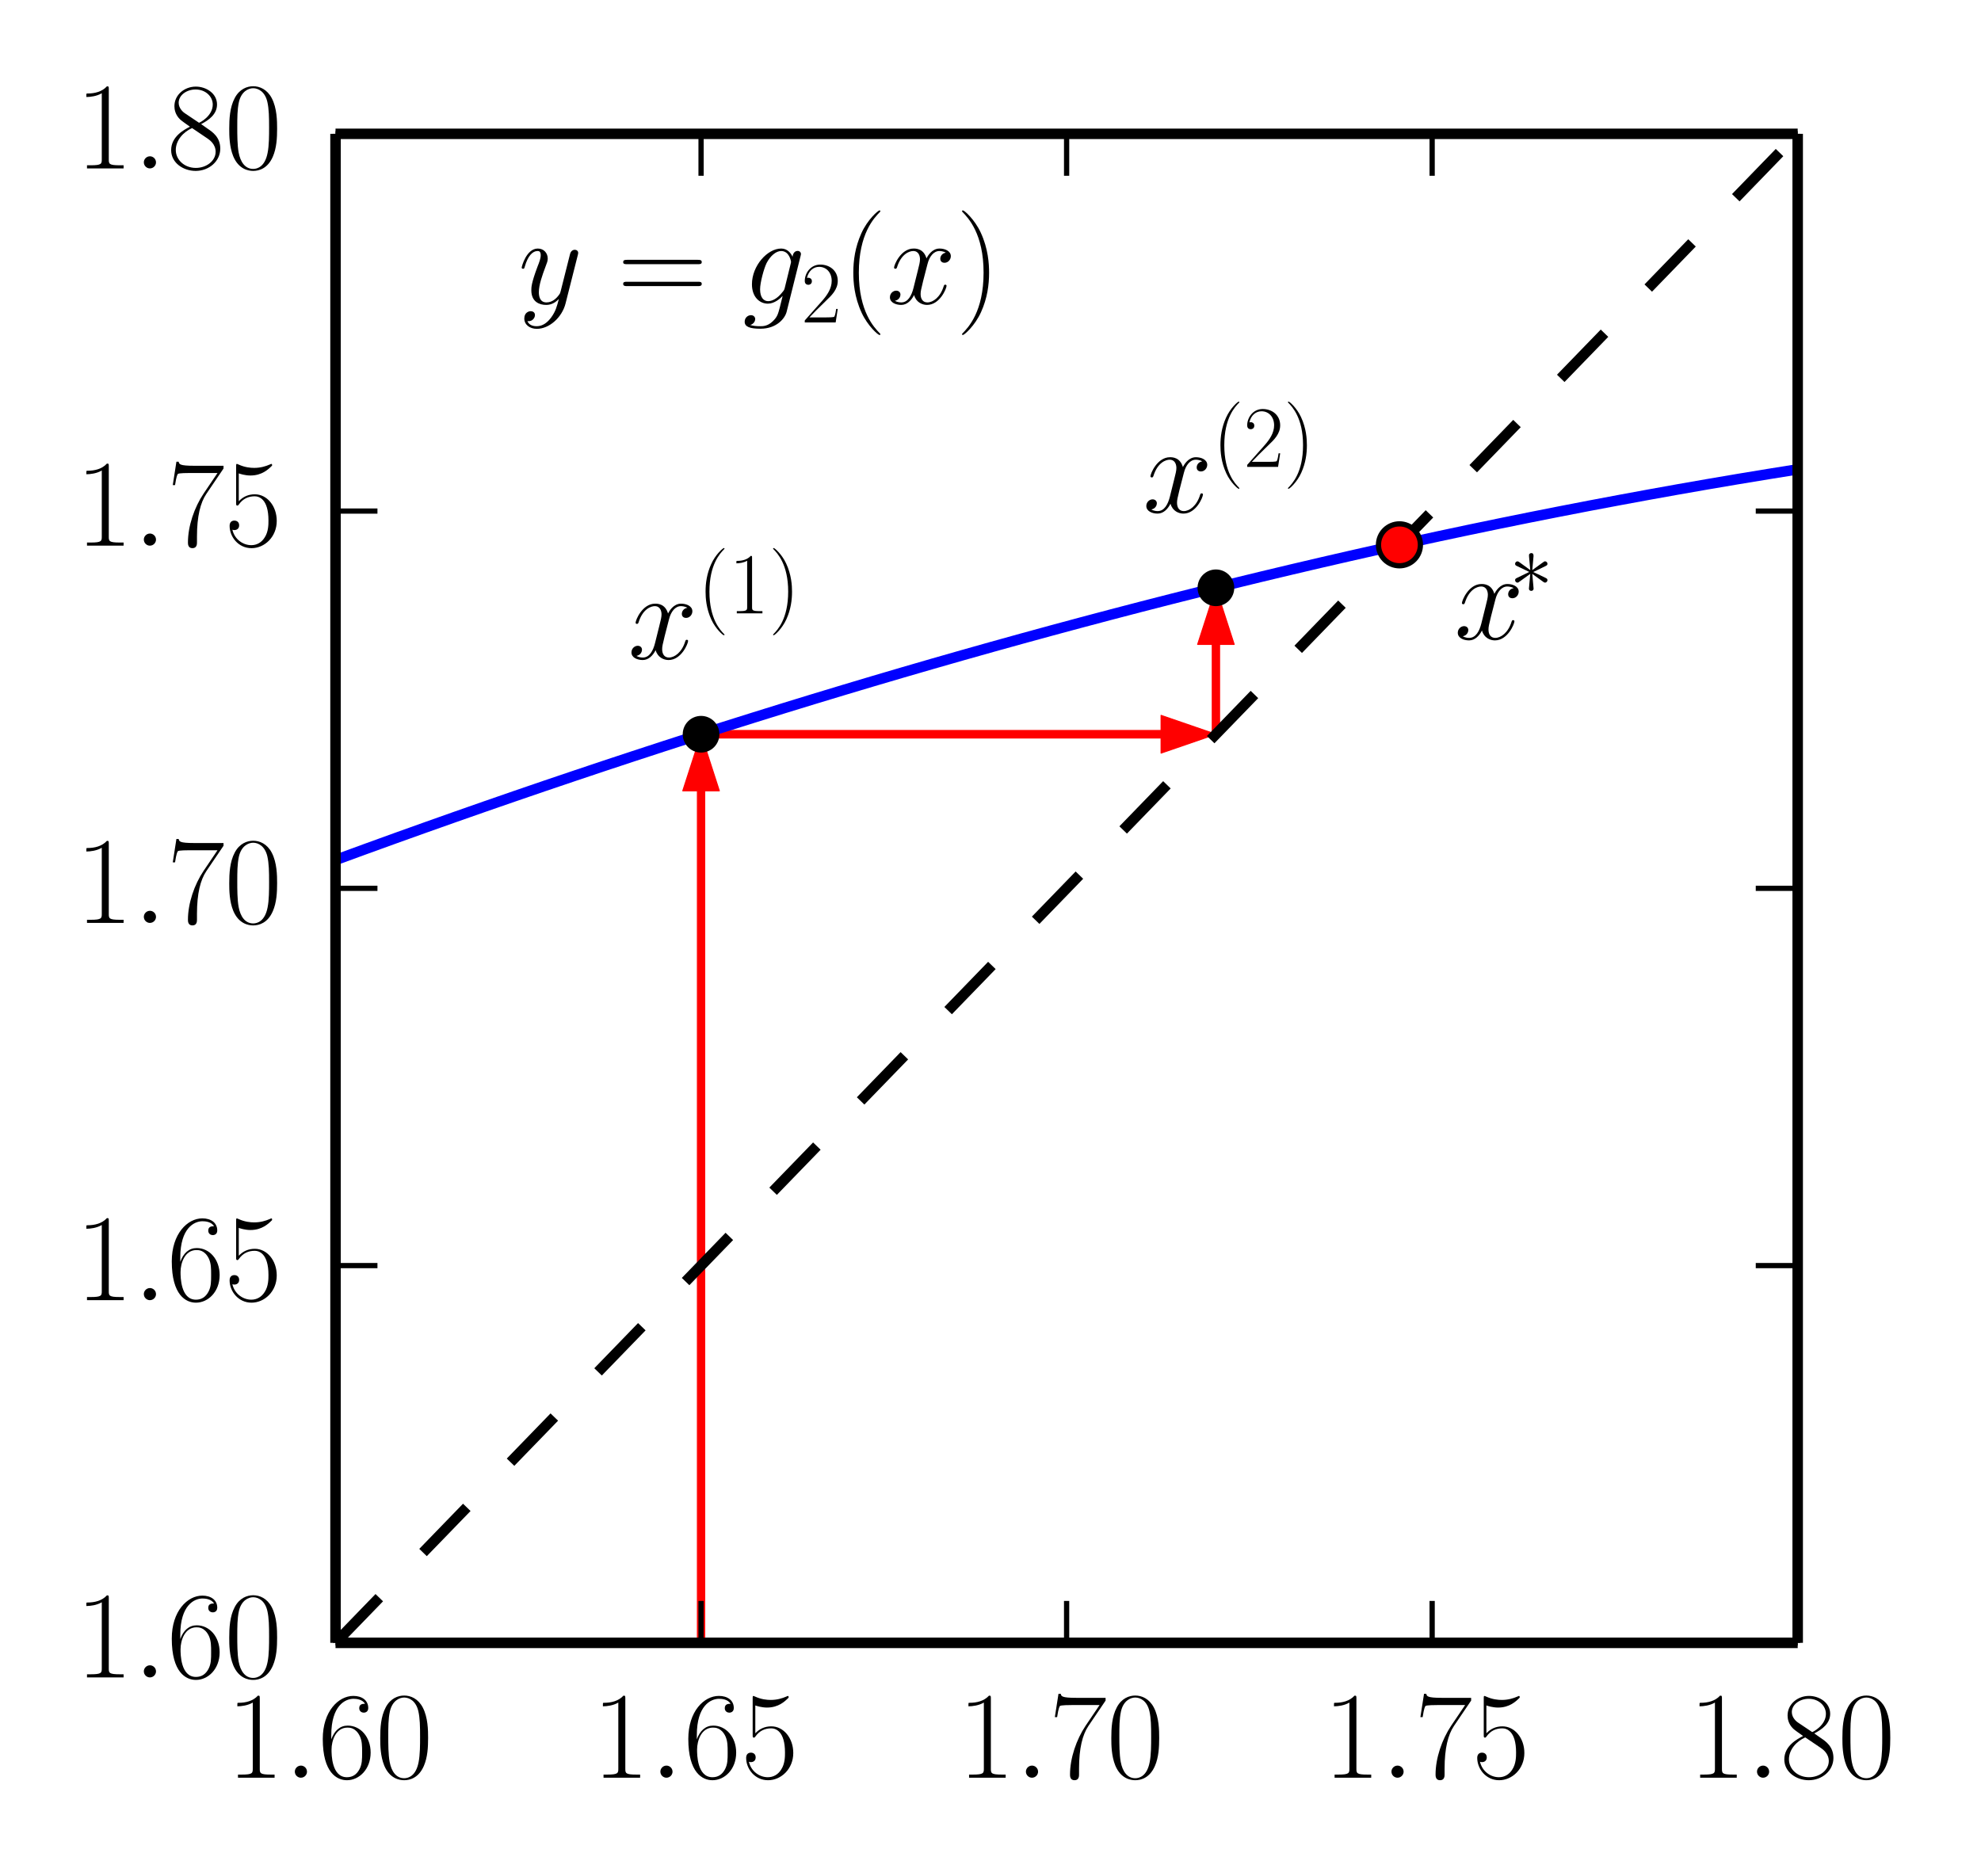
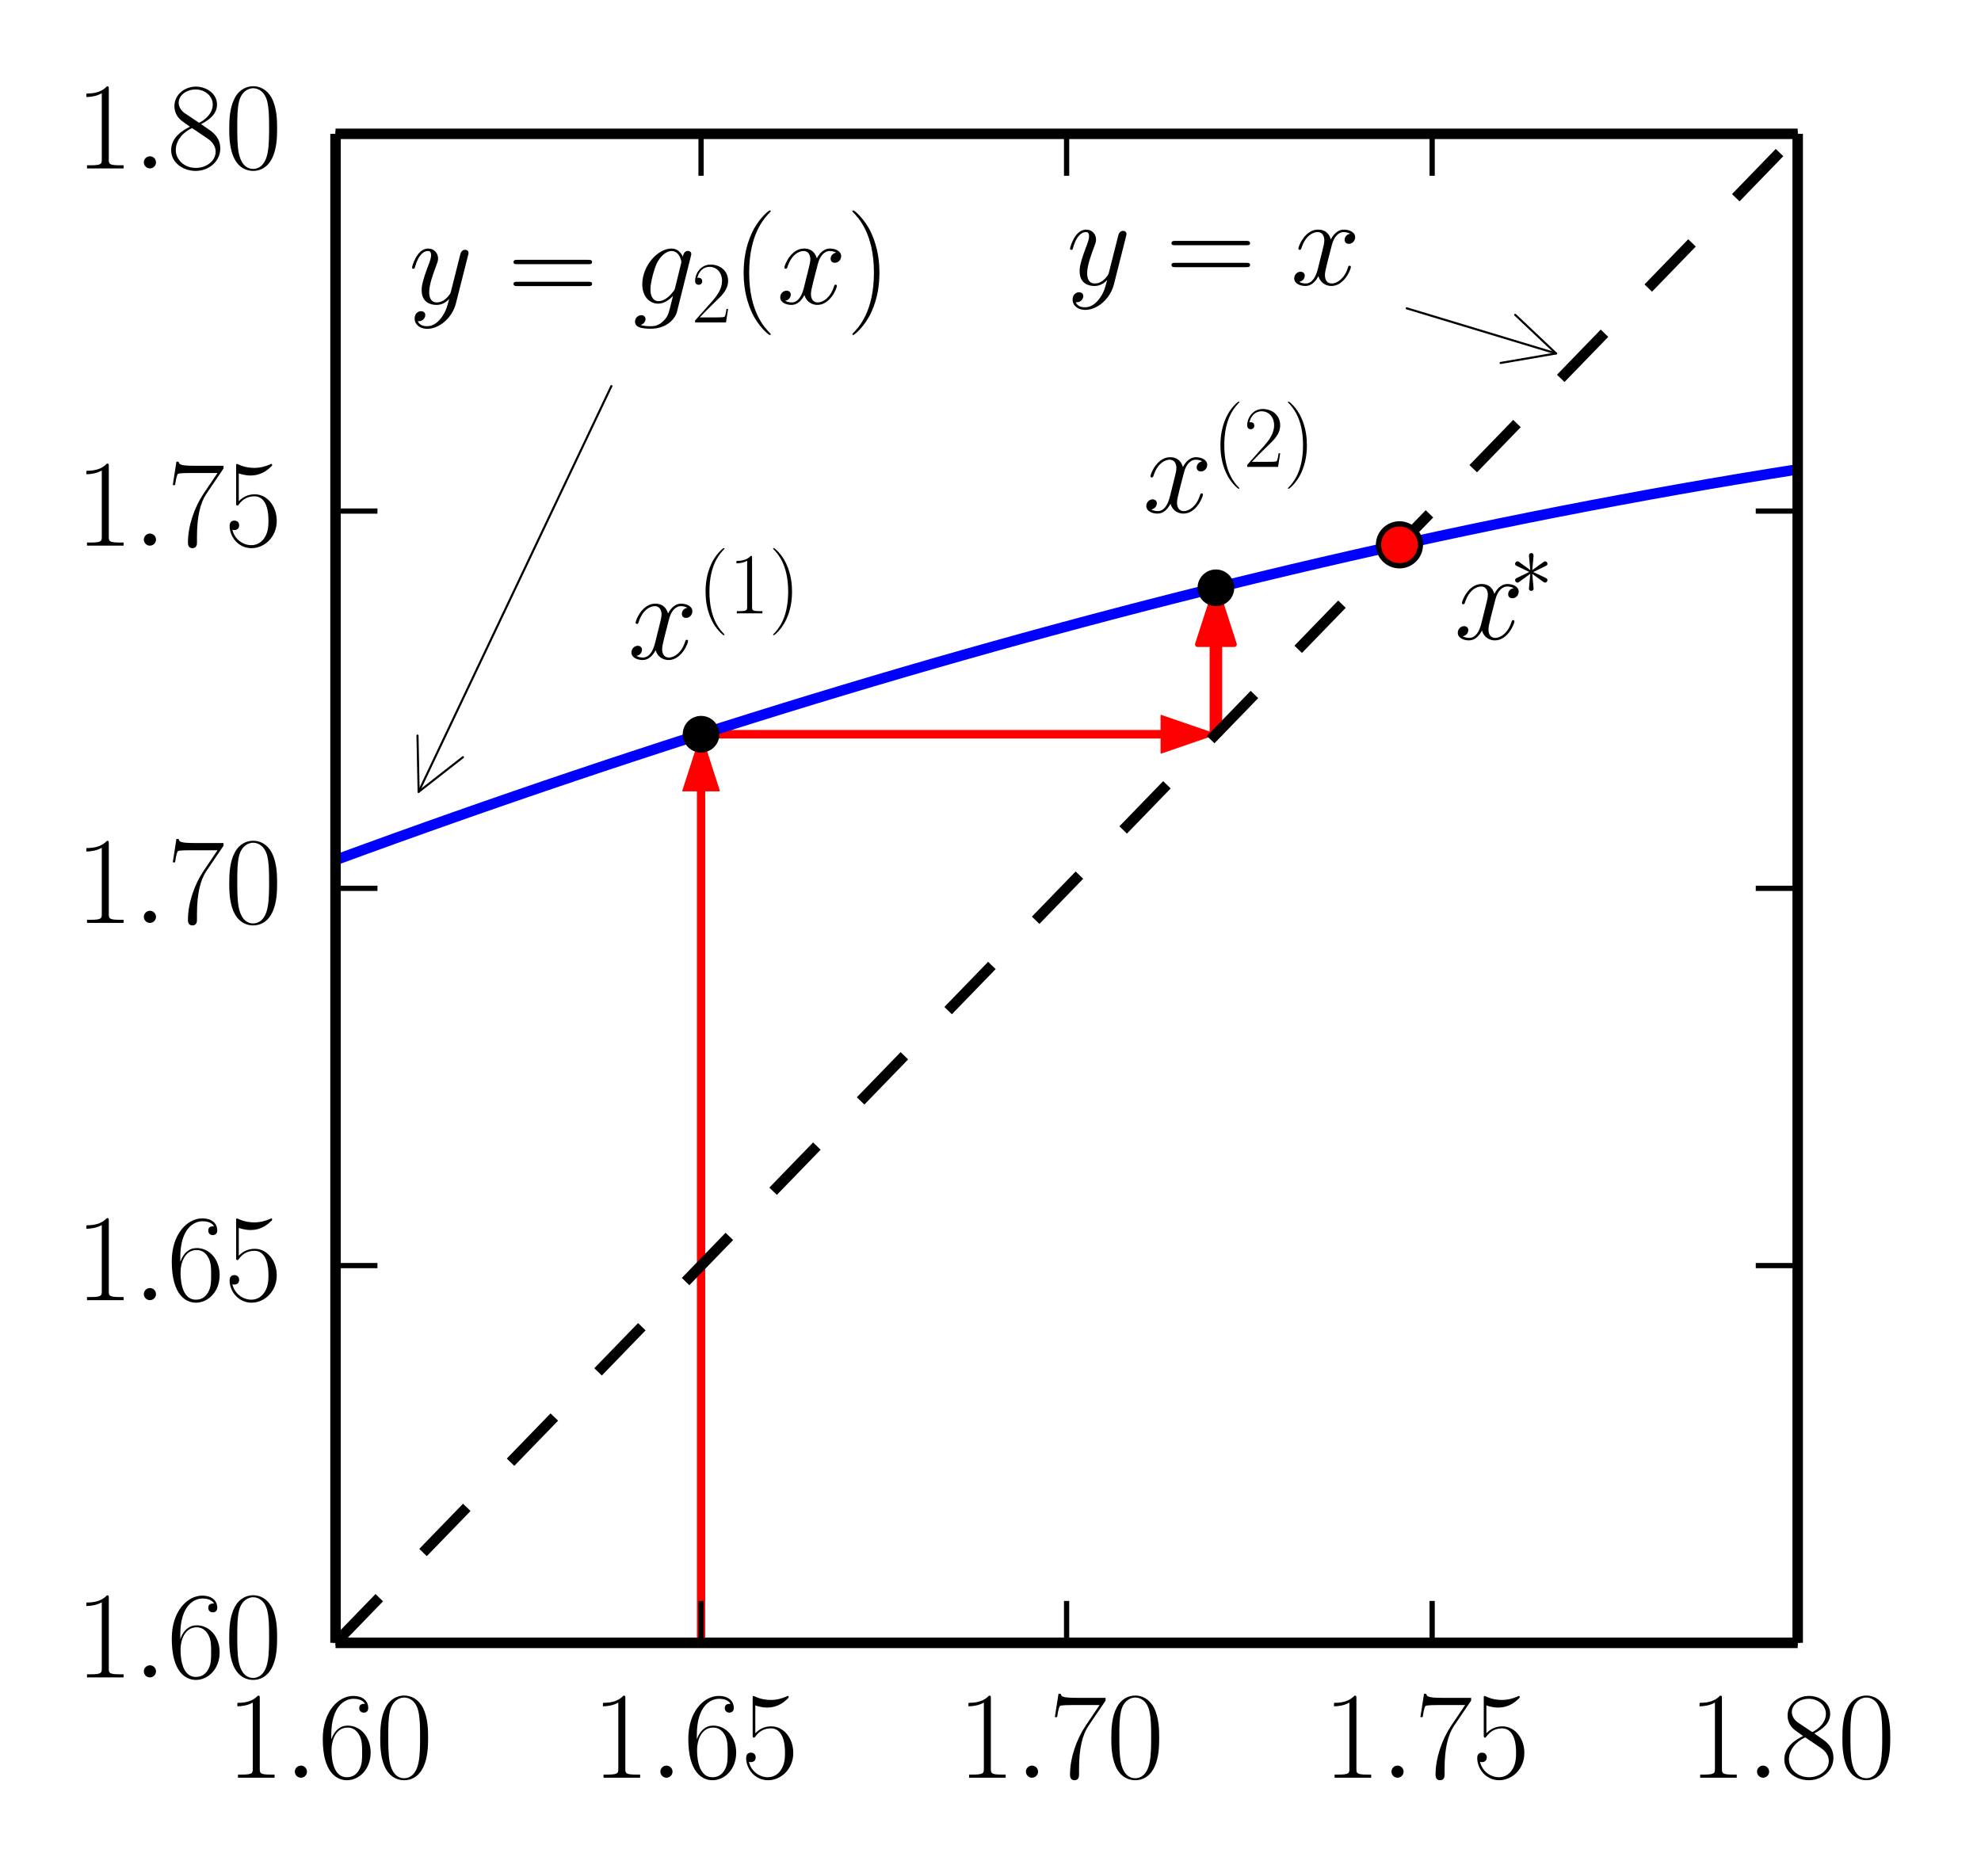
<svg xmlns="http://www.w3.org/2000/svg" xmlns:xlink="http://www.w3.org/1999/xlink" height="179pt" version="1.1" viewBox="0 0 189 179" width="189pt">
  <defs>
    <style type="text/css">
*{stroke-linecap:butt;stroke-linejoin:round;}
  </style>
  </defs>
  <g id="figure_1">
    <g id="patch_1">
      <path d=" M0 179.113 L189.116 179.113 L189.116 0 L0 0 z " style="fill:#ffffff;" />
    </g>
    <g id="axes_1">
      <g id="patch_2">
        <path d=" M32.011 156.771 L171.511 156.771 L171.511 12.771 L32.011 12.771 z " style="fill:#ffffff;" />
      </g>
      <g id="patch_3">
        <path clip-path="url(#pca80d0e1e4)" d=" M66.886 70.066 L68.629 75.466 L67.234 75.466 L67.234 156.771 L66.537 156.771 L66.537 75.466 L65.142 75.466 z " style="fill:#ff0000;stroke:#ff0000;stroke-width:0.1;" />
      </g>
      <g id="patch_4">
        <path clip-path="url(#pca80d0e1e4)" d=" M116.006 70.066 L110.775 71.866 L110.775 70.426 L66.886 70.426 L66.886 69.706 L110.775 69.706 L110.775 68.266 z " style="fill:#ff0000;stroke:#ff0000;stroke-width:0.1;" />
      </g>
      <g id="patch_5">
-         <path clip-path="url(#pca80d0e1e4)" d=" M116.006 56.092 L117.75 61.492 L116.355 61.492 L116.355 70.066 L115.658 70.066 L115.658 61.492 L114.263 61.492 z " style="fill:#ff0000;stroke:#ff0000;stroke-width:0.1;" />
+         <path clip-path="url(#pca80d0e1e4)" d=" M116.006 56.092 L117.75 61.492 L116.355 61.492 L116.355 70.066 L115.658 70.066 L115.658 61.492 L114.263 61.492 z " style="fill:#ff0000;stroke:#ff0000;stroke-width:0.5;" />
      </g>
      <g id="line2d_1">
        <path clip-path="url(#pca80d0e1e4)" d=" M32.011 82.066 L34.858 81.025 L37.705 79.994 L40.551 78.975 L43.398 77.966 L46.245 76.968 L49.092 75.981 L51.939 75.005 L54.786 74.041 L57.633 73.087 L60.48 72.145 L63.327 71.214 L66.174 70.294 L69.021 69.385 L71.868 68.489 L74.715 67.603 L77.562 66.729 L80.409 65.867 L83.255 65.016 L86.103 64.177 L88.949 63.35 L91.796 62.535 L94.643 61.732 L97.49 60.941 L100.337 60.162 L103.184 59.395 L106.031 58.64 L108.878 57.897 L111.725 57.167 L114.572 56.449 L117.419 55.743 L120.266 55.05 L123.113 54.37 L125.96 53.702 L128.807 53.047 L131.653 52.404 L134.5 51.775 L137.347 51.158 L140.194 50.554 L143.041 49.964 L145.888 49.386 L148.735 48.822 L151.582 48.27 L154.429 47.733 L157.276 47.208 L160.123 46.697 L162.97 46.199 L165.817 45.715 L168.664 45.245 L171.511 44.788" style="fill:none;stroke:#0000ff;stroke-linecap:square;" />
      </g>
      <g id="line2d_2">
        <path clip-path="url(#pca80d0e1e4)" d=" M32.011 156.771 L34.858 153.832 L37.705 150.893 L40.551 147.955 L43.398 145.016 L46.245 142.077 L49.092 139.138 L51.939 136.2 L54.786 133.261 L57.633 130.322 L60.48 127.383 L63.327 124.445 L66.174 121.506 L69.021 118.567 L71.868 115.628 L74.715 112.689 L77.562 109.751 L80.409 106.812 L83.255 103.873 L86.103 100.934 L88.949 97.996 L91.796 95.057 L94.643 92.118 L97.49 89.179 L100.337 86.24 L103.184 83.302 L106.031 80.363 L108.878 77.424 L111.725 74.485 L114.572 71.547 L117.419 68.608 L120.266 65.669 L123.113 62.73 L125.96 59.791 L128.807 56.853 L131.653 53.914 L134.5 50.975 L137.347 48.036 L140.194 45.098 L143.041 42.159 L145.888 39.22 L148.735 36.281 L151.582 33.343 L154.429 30.404 L157.276 27.465 L160.123 24.526 L162.97 21.587 L165.817 18.649 L168.664 15.71 L171.511 12.771" style="fill:none;stroke:#000000;stroke-dasharray:6,6;stroke-dashoffset:0.0;" />
      </g>
      <g id="line2d_3">
        <defs>
          <path d=" M0 2 C0.53 2 1.039 1.789 1.414 1.414 C1.789 1.039 2 0.53 2 0 C2 -0.53 1.789 -1.039 1.414 -1.414 C1.039 -1.789 0.53 -2 0 -2 C-0.53 -2 -1.039 -1.789 -1.414 -1.414 C-1.789 -1.039 -2 -0.53 -2 0 C-2 0.53 -1.789 1.039 -1.414 1.414 C-1.039 1.789 -0.53 2 0 2 z " id="mc33cb07b80" style="stroke:#000000;stroke-width:0.5;" />
        </defs>
        <g clip-path="url(#pca80d0e1e4)">
          <use style="fill:#ff0000;stroke:#000000;stroke-width:0.5;" x="133.516" xlink:href="#mc33cb07b80" y="51.991" />
        </g>
      </g>
      <g id="line2d_4">
        <defs>
          <path d=" M0 1.5 C0.398 1.5 0.779 1.342 1.061 1.061 C1.342 0.779 1.5 0.398 1.5 0 C1.5 -0.398 1.342 -0.779 1.061 -1.061 C0.779 -1.342 0.398 -1.5 0 -1.5 C-0.398 -1.5 -0.779 -1.342 -1.061 -1.061 C-1.342 -0.779 -1.5 -0.398 -1.5 0 C-1.5 0.398 -1.342 0.779 -1.061 1.061 C-0.779 1.342 -0.398 1.5 0 1.5 z " id="m8185dd89ac" style="stroke:#000000;stroke-width:0.5;" />
        </defs>
        <g clip-path="url(#pca80d0e1e4)">
          <use style="stroke:#000000;stroke-width:0.5;" x="66.886" xlink:href="#m8185dd89ac" y="70.066" />
        </g>
      </g>
      <g id="line2d_5">
        <g clip-path="url(#pca80d0e1e4)">
          <use style="stroke:#000000;stroke-width:0.5;" x="116.006" xlink:href="#m8185dd89ac" y="56.092" />
        </g>
      </g>
      <g id="matplotlib.axis_1">
        <g id="xtick_1">
          <g id="line2d_6">
            <defs>
              <path d=" M0 0 L0 -4" id="mc7db9fdffb" style="stroke:#000000;stroke-width:0.5;" />
            </defs>
            <g>
              <use style="stroke:#000000;stroke-width:0.5;" x="32.011" xlink:href="#mc7db9fdffb" y="156.771" />
            </g>
          </g>
          <g id="line2d_7">
            <defs>
              <path d=" M0 0 L0 4" id="m5a7d422ac3" style="stroke:#000000;stroke-width:0.5;" />
            </defs>
            <g>
              <use style="stroke:#000000;stroke-width:0.5;" x="32.011" xlink:href="#m5a7d422ac3" y="12.771" />
            </g>
          </g>
          <g id="text_1">
            <defs>
+               <path d=" M10.594 34 C10.594 57.656 21.797 63 28.297 63 C30.406 63 35.5 62.641 37.5 59 C35.906 59 32.906 59 32.906 55.516 C32.906 52.828 35.094 51.922 36.5 51.922 C37.406 51.922 40.094 52.312 40.094 55.625 C40.094 61.781 35.094 65.297 28.203 65.297 C16.297 65.297 3.797 52.969 3.797 31 C3.797 3.953 15.094 -2 23.094 -2 C32.797 -2 42 6.672 42 20.047 C42 32.516 33.906 41.594 23.703 41.594 C17.594 41.594 13.094 37.609 10.594 30.625 z  M23.094 0.391 C10.797 0.391 10.797 18.75 10.797 22.438 C10.797 29.625 14.203 40 23.5 40 C25.203 40 30.094 40 33.406 33.125 C35.203 29.219 35.203 25.141 35.203 20.141 C35.203 14.75 35.203 10.781 33.094 6.781 C30.906 2.672 27.703 0.391 23.094 0.391" id="CMR17-54" />
+               <path d=" M26.594 63.312 C26.594 65.406 26.5 65.5 25.094 65.5 C21.203 61.188 15.297 59.797 9.703 59.797 C9.406 59.797 8.906 59.797 8.797 59.609 C8.703 59.391 8.703 59.172 8.703 57 C11.797 57 17 57.594 21 59.984 L21 7.203 C21 3.688 20.797 2.5 12.203 2.5 L9.203 2.5 L9.203 0 C14 0 19 0 23.797 0 C28.594 0 33.594 0 38.406 0 L38.406 2.5 L35.406 2.5 C26.797 2.5 26.594 3.594 26.594 7.156 z " id="CMR17-49" />
              <path d=" M18.406 4.797 C18.406 7.688 16 9.672 13.594 9.672 C10.703 9.672 8.703 7.281 8.703 4.891 C8.703 2 11.094 0 13.5 0 C16.406 0 18.406 2.391 18.406 4.797" id="CMMI12-58" />
-               <path d=" M26.594 63.312 C26.594 65.406 26.5 65.5 25.094 65.5 C21.203 61.188 15.297 59.797 9.703 59.797 C9.406 59.797 8.906 59.797 8.797 59.609 C8.703 59.391 8.703 59.172 8.703 57 C11.797 57 17 57.594 21 59.984 L21 7.203 C21 3.688 20.797 2.5 12.203 2.5 L9.203 2.5 L9.203 0 C14 0 19 0 23.797 0 C28.594 0 33.594 0 38.406 0 L38.406 2.5 L35.406 2.5 C26.797 2.5 26.594 3.594 26.594 7.156 z " id="CMR17-49" />
-               <path d=" M10.594 34 C10.594 57.656 21.797 63 28.297 63 C30.406 63 35.5 62.641 37.5 59 C35.906 59 32.906 59 32.906 55.516 C32.906 52.828 35.094 51.922 36.5 51.922 C37.406 51.922 40.094 52.312 40.094 55.625 C40.094 61.781 35.094 65.297 28.203 65.297 C16.297 65.297 3.797 52.969 3.797 31 C3.797 3.953 15.094 -2 23.094 -2 C32.797 -2 42 6.672 42 20.047 C42 32.516 33.906 41.594 23.703 41.594 C17.594 41.594 13.094 37.609 10.594 30.625 z  M23.094 0.391 C10.797 0.391 10.797 18.75 10.797 22.438 C10.797 29.625 14.203 40 23.5 40 C25.203 40 30.094 40 33.406 33.125 C35.203 29.219 35.203 25.141 35.203 20.141 C35.203 14.75 35.203 10.781 33.094 6.781 C30.906 2.672 27.703 0.391 23.094 0.391" id="CMR17-54" />
              <path d=" M42 31.641 C42 37.75 41.906 48.125 37.703 56.109 C34 63.109 28.094 65.594 22.906 65.594 C18.094 65.594 12 63.406 8.203 56.203 C4.203 48.719 3.797 39.438 3.797 31.641 C3.797 25.953 3.906 17.281 7 9.672 C11.297 -0.609 19 -2 22.906 -2 C27.5 -2 34.5 -0.109 38.594 9.375 C41.594 16.281 42 24.359 42 31.641 M22.906 -0.406 C16.5 -0.406 12.703 5.078 11.297 12.688 C10.203 18.562 10.203 27.156 10.203 32.75 C10.203 40.438 10.203 46.828 11.5 52.922 C13.406 61.391 19 64 22.906 64 C27 64 32.297 61.297 34.203 53.125 C35.5 47.438 35.594 40.734 35.594 32.75 C35.594 26.25 35.594 18.266 34.406 12.375 C32.297 1.484 26.406 -0.406 22.906 -0.406" id="CMR17-48" />
            </defs>
            <g transform="translate(21.60532 169.6417)scale(0.12 -0.12)">
              <use transform="scale(0.996264)" xlink:href="#CMR17-49" />
              <use transform="translate(45.69048 0.0)scale(0.996264)" xlink:href="#CMMI12-58" />
              <use transform="translate(72.78765 0.0)scale(0.996264)" xlink:href="#CMR17-54" />
              <use transform="translate(118.4781 0.0)scale(0.996264)" xlink:href="#CMR17-48" />
            </g>
          </g>
        </g>
        <g id="xtick_2">
          <g id="line2d_8">
            <g>
              <use style="stroke:#000000;stroke-width:0.5;" x="66.886" xlink:href="#mc7db9fdffb" y="156.771" />
            </g>
          </g>
          <g id="line2d_9">
            <g>
              <use style="stroke:#000000;stroke-width:0.5;" x="66.886" xlink:href="#m5a7d422ac3" y="12.771" />
            </g>
          </g>
          <g id="text_2">
            <defs>
              <path d=" M11.406 57.688 C12.406 57.281 16.5 56 20.703 56 C30 56 35.094 61.016 38 63.922 C38 64.734 38 65.25 37.406 65.25 C37.297 65.25 37.094 65.25 36.297 64.828 C32.797 63.312 28.703 62.078 23.703 62.078 C20.703 62.078 16.203 62.5 11.297 64.734 C10.203 65.25 10 65.25 9.906 65.25 C9.406 65.25 9.297 65.141 9.297 63.156 L9.297 34.281 C9.297 32.5 9.297 32 10.297 32 C10.797 32 11 32.203 11.5 32.906 C14.703 37.484 19.094 39.406 24.094 39.406 C27.594 39.406 35.094 37.219 35.094 20.141 C35.094 16.953 35.094 11.172 32.094 6.578 C29.594 2.484 25.703 0.391 21.406 0.391 C14.797 0.391 8.094 5 6.297 12.719 C6.703 12.609 7.5 12.422 7.906 12.422 C9.203 12.422 11.703 13.125 11.703 16.219 C11.703 18.906 9.797 20 7.906 20 C5.594 20 4.094 18.594 4.094 15.797 C4.094 7.094 11 -2 21.594 -2 C31.906 -2 41.703 6.875 41.703 19.75 C41.703 31.719 33.906 41 24.203 41 C19.094 41 14.797 39.094 11.406 35.453 z " id="CMR17-53" />
            </defs>
            <g transform="translate(56.48032 169.6417)scale(0.12 -0.12)">
              <use transform="scale(0.996264)" xlink:href="#CMR17-49" />
              <use transform="translate(45.69048 0.0)scale(0.996264)" xlink:href="#CMMI12-58" />
              <use transform="translate(72.78765 0.0)scale(0.996264)" xlink:href="#CMR17-54" />
              <use transform="translate(118.4781 0.0)scale(0.996264)" xlink:href="#CMR17-53" />
            </g>
          </g>
        </g>
        <g id="xtick_3">
          <g id="line2d_10">
            <g>
              <use style="stroke:#000000;stroke-width:0.5;" x="101.761" xlink:href="#mc7db9fdffb" y="156.771" />
            </g>
          </g>
          <g id="line2d_11">
            <g>
              <use style="stroke:#000000;stroke-width:0.5;" x="101.761" xlink:href="#m5a7d422ac3" y="12.771" />
            </g>
          </g>
          <g id="text_3">
            <defs>
              <path d=" M45.094 61.578 L45.094 63.766 L21.594 63.766 C9.906 63.766 9.703 65.078 9.297 67 L7.5 67 L4.594 48.344 L6.406 48.344 C6.703 50.234 7.406 55.312 8.594 57.203 C9.203 58 16.594 58 18.297 58 L40.297 58 L29.203 41.578 C21.797 30.531 16.703 15.609 16.703 2.578 C16.703 1.391 16.703 -2 20.297 -2 C23.906 -2 23.906 1.391 23.906 2.672 L23.906 7.266 C23.906 23.562 26.703 34.312 31.297 41.188 z " id="CMR17-55" />
            </defs>
            <g transform="translate(91.35532 169.6417)scale(0.12 -0.12)">
              <use transform="scale(0.996264)" xlink:href="#CMR17-49" />
              <use transform="translate(45.69048 0.0)scale(0.996264)" xlink:href="#CMMI12-58" />
              <use transform="translate(72.78765 0.0)scale(0.996264)" xlink:href="#CMR17-55" />
              <use transform="translate(118.4781 0.0)scale(0.996264)" xlink:href="#CMR17-48" />
            </g>
          </g>
        </g>
        <g id="xtick_4">
          <g id="line2d_12">
            <g>
              <use style="stroke:#000000;stroke-width:0.5;" x="136.636" xlink:href="#mc7db9fdffb" y="156.771" />
            </g>
          </g>
          <g id="line2d_13">
            <g>
              <use style="stroke:#000000;stroke-width:0.5;" x="136.636" xlink:href="#m5a7d422ac3" y="12.771" />
            </g>
          </g>
          <g id="text_4">
            <g transform="translate(126.2303 169.6417)scale(0.12 -0.12)">
              <use transform="scale(0.996264)" xlink:href="#CMR17-49" />
              <use transform="translate(45.69048 0.0)scale(0.996264)" xlink:href="#CMMI12-58" />
              <use transform="translate(72.78765 0.0)scale(0.996264)" xlink:href="#CMR17-55" />
              <use transform="translate(118.4781 0.0)scale(0.996264)" xlink:href="#CMR17-53" />
            </g>
          </g>
        </g>
        <g id="xtick_5">
          <g id="line2d_14">
            <g>
              <use style="stroke:#000000;stroke-width:0.5;" x="171.511" xlink:href="#mc7db9fdffb" y="156.771" />
            </g>
          </g>
          <g id="line2d_15">
            <g>
              <use style="stroke:#000000;stroke-width:0.5;" x="171.511" xlink:href="#m5a7d422ac3" y="12.771" />
            </g>
          </g>
          <g id="text_5">
            <defs>
              <path d=" M27.203 35.375 C33.5 38.562 39.906 43.328 39.906 50.984 C39.906 60.031 31.094 65.297 23 65.297 C13.906 65.297 5.906 58.734 5.906 49.688 C5.906 47.203 6.5 42.922 10.406 39.141 C11.406 38.156 15.594 35.172 18.297 33.281 C13.797 30.984 3.297 25.531 3.297 14.594 C3.297 4.359 13.094 -2 22.797 -2 C33.5 -2 42.5 5.656 42.5 15.797 C42.5 24.844 36.406 29.031 32.406 31.703 z  M14.094 44.125 C13.297 44.625 9.297 47.703 9.297 52.375 C9.297 58.438 15.594 63 22.797 63 C30.703 63 36.5 57.453 36.5 50.984 C36.5 41.734 26.094 36.469 25.594 36.469 C25.5 36.469 25.406 36.469 24.594 37.078 z  M32.5 23.734 C34 22.641 38.797 19.375 38.797 13.297 C38.797 5.953 31.406 0.391 23 0.391 C13.906 0.391 7 6.844 7 14.688 C7 22.547 13.094 29.094 20 32.188 z " id="CMR17-56" />
            </defs>
            <g transform="translate(161.1053 169.6417)scale(0.12 -0.12)">
              <use transform="scale(0.996264)" xlink:href="#CMR17-49" />
              <use transform="translate(45.69048 0.0)scale(0.996264)" xlink:href="#CMMI12-58" />
              <use transform="translate(72.78765 0.0)scale(0.996264)" xlink:href="#CMR17-56" />
              <use transform="translate(118.4781 0.0)scale(0.996264)" xlink:href="#CMR17-48" />
            </g>
          </g>
        </g>
      </g>
      <g id="matplotlib.axis_2">
        <g id="ytick_1">
          <g id="line2d_16">
            <defs>
              <path d=" M0 0 L4 0" id="md7965d1ba0" style="stroke:#000000;stroke-width:0.5;" />
            </defs>
            <g>
              <use style="stroke:#000000;stroke-width:0.5;" x="32.011" xlink:href="#md7965d1ba0" y="156.771" />
            </g>
          </g>
          <g id="line2d_17">
            <defs>
              <path d=" M0 0 L-4 0" id="md9a1c1a7cd" style="stroke:#000000;stroke-width:0.5;" />
            </defs>
            <g>
              <use style="stroke:#000000;stroke-width:0.5;" x="171.511" xlink:href="#md9a1c1a7cd" y="156.771" />
            </g>
          </g>
          <g id="text_6">
            <g transform="translate(7.2 160.0707)scale(0.12 -0.12)">
              <use transform="scale(0.996264)" xlink:href="#CMR17-49" />
              <use transform="translate(45.69048 0.0)scale(0.996264)" xlink:href="#CMMI12-58" />
              <use transform="translate(72.78765 0.0)scale(0.996264)" xlink:href="#CMR17-54" />
              <use transform="translate(118.4781 0.0)scale(0.996264)" xlink:href="#CMR17-48" />
            </g>
          </g>
        </g>
        <g id="ytick_2">
          <g id="line2d_18">
            <g>
              <use style="stroke:#000000;stroke-width:0.5;" x="32.011" xlink:href="#md7965d1ba0" y="120.771" />
            </g>
          </g>
          <g id="line2d_19">
            <g>
              <use style="stroke:#000000;stroke-width:0.5;" x="171.511" xlink:href="#md9a1c1a7cd" y="120.771" />
            </g>
          </g>
          <g id="text_7">
            <g transform="translate(7.2 124.0707)scale(0.12 -0.12)">
              <use transform="scale(0.996264)" xlink:href="#CMR17-49" />
              <use transform="translate(45.69048 0.0)scale(0.996264)" xlink:href="#CMMI12-58" />
              <use transform="translate(72.78765 0.0)scale(0.996264)" xlink:href="#CMR17-54" />
              <use transform="translate(118.4781 0.0)scale(0.996264)" xlink:href="#CMR17-53" />
            </g>
          </g>
        </g>
        <g id="ytick_3">
          <g id="line2d_20">
            <g>
              <use style="stroke:#000000;stroke-width:0.5;" x="32.011" xlink:href="#md7965d1ba0" y="84.771" />
            </g>
          </g>
          <g id="line2d_21">
            <g>
              <use style="stroke:#000000;stroke-width:0.5;" x="171.511" xlink:href="#md9a1c1a7cd" y="84.771" />
            </g>
          </g>
          <g id="text_8">
            <g transform="translate(7.2 88.07065)scale(0.12 -0.12)">
              <use transform="scale(0.996264)" xlink:href="#CMR17-49" />
              <use transform="translate(45.69048 0.0)scale(0.996264)" xlink:href="#CMMI12-58" />
              <use transform="translate(72.78765 0.0)scale(0.996264)" xlink:href="#CMR17-55" />
              <use transform="translate(118.4781 0.0)scale(0.996264)" xlink:href="#CMR17-48" />
            </g>
          </g>
        </g>
        <g id="ytick_4">
          <g id="line2d_22">
            <g>
              <use style="stroke:#000000;stroke-width:0.5;" x="32.011" xlink:href="#md7965d1ba0" y="48.771" />
            </g>
          </g>
          <g id="line2d_23">
            <g>
              <use style="stroke:#000000;stroke-width:0.5;" x="171.511" xlink:href="#md9a1c1a7cd" y="48.771" />
            </g>
          </g>
          <g id="text_9">
            <g transform="translate(7.2 52.07065)scale(0.12 -0.12)">
              <use transform="scale(0.996264)" xlink:href="#CMR17-49" />
              <use transform="translate(45.69048 0.0)scale(0.996264)" xlink:href="#CMMI12-58" />
              <use transform="translate(72.78765 0.0)scale(0.996264)" xlink:href="#CMR17-55" />
              <use transform="translate(118.4781 0.0)scale(0.996264)" xlink:href="#CMR17-53" />
            </g>
          </g>
        </g>
        <g id="ytick_5">
          <g id="line2d_24">
            <g>
              <use style="stroke:#000000;stroke-width:0.5;" x="32.011" xlink:href="#md7965d1ba0" y="12.771" />
            </g>
          </g>
          <g id="line2d_25">
            <g>
              <use style="stroke:#000000;stroke-width:0.5;" x="171.511" xlink:href="#md9a1c1a7cd" y="12.771" />
            </g>
          </g>
          <g id="text_10">
            <g transform="translate(7.2 16.07065)scale(0.12 -0.12)">
              <use transform="scale(0.996264)" xlink:href="#CMR17-49" />
              <use transform="translate(45.69048 0.0)scale(0.996264)" xlink:href="#CMMI12-58" />
              <use transform="translate(72.78765 0.0)scale(0.996264)" xlink:href="#CMR17-56" />
              <use transform="translate(118.4781 0.0)scale(0.996264)" xlink:href="#CMR17-48" />
            </g>
          </g>
        </g>
      </g>
      <g id="patch_6">
+         <path d=" M32.011 156.771 L32.011 12.771" style="fill:none;stroke:#000000;" />
+       </g>
+       <g id="patch_7">
+         <path d=" M171.511 156.771 L171.511 12.771" style="fill:none;stroke:#000000;" />
+       </g>
+       <g id="patch_8">
        <path d=" M32.011 12.771 L171.511 12.771" style="fill:none;stroke:#000000;" />
      </g>
-       <g id="patch_7">
+       <g id="patch_9">
        <path d=" M32.011 156.771 L171.511 156.771" style="fill:none;stroke:#000000;" />
      </g>
-       <g id="patch_8">
-         <path d=" M32.011 156.771 L32.011 12.771" style="fill:none;stroke:#000000;" />
-       </g>
-       <g id="patch_9">
-         <path d=" M171.511 156.771 L171.511 12.771" style="fill:none;stroke:#000000;" />
+       <g id="patch_10">
+         <path d=" M58.33 36.844 Q49.087 56.304 39.94 75.562" style="fill:none;stroke:#000000;stroke-linecap:round;stroke-width:0.2;" />
+         <path d=" M44.167 72.256 L39.94 75.562 L39.831 70.196" style="fill:none;stroke:#000000;stroke-linecap:round;stroke-width:0.2;" />
      </g>
      <g id="text_11">
        <defs>
+           <path d=" M64.297 31.516 C65.797 31.516 67.297 31.516 67.297 33.203 C67.297 35 65.594 35 63.906 35 L8 35 C6.297 35 4.594 35 4.594 33.203 C4.594 31.516 6.094 31.516 7.594 31.516 z  M63.906 14 C65.594 14 67.297 14 67.297 15.797 C67.297 17.484 65.797 17.484 64.297 17.484 L7.594 17.484 C6.094 17.484 4.594 17.484 4.594 15.797 C4.594 14 6.297 14 8 14 z " id="CMR17-61" />
          <path d=" M26.297 -10.938 C23.594 -14.672 19.703 -18 14.797 -18 C13.594 -18 8.797 -18 7.297 -13.891 C7.594 -13.984 8.094 -13.984 8.297 -13.984 C11.297 -13.984 13.297 -11.391 13.297 -9.094 C13.297 -6.797 11.406 -6 9.906 -6 C8.297 -6 4.797 -7.156 4.797 -11.859 C4.797 -16.734 9.094 -20.094 14.797 -20.094 C24.797 -20.094 34.906 -10.938 37.703 0.094 L47.5 38.828 C47.594 39.328 47.797 39.938 47.797 40.531 C47.797 42.016 46.594 43.016 45.094 43.016 C44.203 43.016 42.094 42.609 41.297 39.609 L33.906 10.281 C33.406 8.484 33.406 8.281 32.594 7.188 C30.594 4.391 27.297 1 22.5 1 C16.906 1 16.406 6.484 16.406 9.188 C16.406 14.875 19.094 22.547 21.797 29.734 C22.906 32.625 23.5 34.031 23.5 36.016 C23.5 40.219 20.5 44 15.594 44 C6.406 44 2.703 29.531 2.703 28.734 C2.703 28.344 3.094 27.844 3.797 27.844 C4.703 27.844 4.797 28.234 5.203 29.641 C7.594 38.016 11.406 42.016 15.297 42.016 C16.203 42.016 17.906 42.016 17.906 38.719 C17.906 36.125 16.797 33.234 15.297 29.438 C10.406 16.359 10.406 13.078 10.406 10.672 C10.406 1.203 17.203 -1 22.203 -1 C25.094 -1 28.703 -0.094 32.203 3.594 L32.297 3.5 C30.797 -2.297 29.797 -6.125 26.297 -10.938" id="CMMI12-121" />
+           <path d=" M30.594 -24.406 C30.594 -24.312 30.594 -24.109 30.297 -23.812 C25.703 -19.141 13.406 -6.391 13.406 24.672 C13.406 55.75 25.5 68.391 30.406 73.359 C30.406 73.469 30.594 73.672 30.594 73.953 C30.594 74.25 30.297 74.453 29.906 74.453 C28.797 74.453 20.297 67.078 15.406 56.125 C10.406 45.078 9 34.328 9 24.781 C9 17.609 9.703 5.469 15.703 -7.375 C20.5 -17.734 28.703 -25 29.906 -25 C30.406 -25 30.594 -24.797 30.594 -24.406" id="CMR17-40" />
          <path d=" M47.406 40.719 C44.203 40.109 43 37.719 43 35.828 C43 33.422 44.906 32.625 46.297 32.625 C49.297 32.625 51.406 35.219 51.406 37.922 C51.406 42.109 46.594 44 42.406 44 C36.297 44 32.906 38.016 32 36.125 C29.703 44 23.5 44 21.703 44 C11.5 44 6.094 30.938 6.094 28.734 C6.094 28.344 6.5 27.844 7.203 27.844 C8 27.844 8.203 28.438 8.406 28.844 C11.797 39.922 18.5 42.016 21.406 42.016 C25.906 42.016 26.797 37.812 26.797 35.422 C26.797 33.234 26.203 30.938 25 26.141 L21.594 12.469 C20.094 6.484 17.203 1 11.906 1 C11.406 1 8.906 1 6.797 2.297 C10.406 3 11.203 5.984 11.203 7.188 C11.203 9.188 9.703 10.375 7.797 10.375 C5.406 10.375 2.797 8.281 2.797 5.094 C2.797 0.891 7.5 -1 11.797 -1 C16.594 -1 20 2.797 22.094 6.891 C23.703 1 28.703 -1 32.406 -1 C42.594 -1 48 12.078 48 14.266 C48 14.766 47.594 15.172 47 15.172 C46.094 15.172 46 14.672 45.703 13.875 C43 5.094 37.203 1 32.703 1 C29.203 1 27.297 3.594 27.297 7.688 C27.297 9.875 27.703 11.469 29.297 18.062 L32.797 31.625 C34.297 37.625 37.703 42.016 42.297 42.016 C42.5 42.016 45.297 42.016 47.406 40.719" id="CMMI12-120" />
-           <path d=" M30.594 -24.406 C30.594 -24.312 30.594 -24.109 30.297 -23.812 C25.703 -19.141 13.406 -6.391 13.406 24.672 C13.406 55.75 25.5 68.391 30.406 73.359 C30.406 73.469 30.594 73.672 30.594 73.953 C30.594 74.25 30.297 74.453 29.906 74.453 C28.797 74.453 20.297 67.078 15.406 56.125 C10.406 45.078 9 34.328 9 24.781 C9 17.609 9.703 5.469 15.703 -7.375 C20.5 -17.734 28.703 -25 29.906 -25 C30.406 -25 30.594 -24.797 30.594 -24.406" id="CMR17-40" />
-           <path d=" M64.297 31.516 C65.797 31.516 67.297 31.516 67.297 33.203 C67.297 35 65.594 35 63.906 35 L8 35 C6.297 35 4.594 35 4.594 33.203 C4.594 31.516 6.094 31.516 7.594 31.516 z  M63.906 14 C65.594 14 67.297 14 67.297 15.797 C67.297 17.484 65.797 17.484 64.297 17.484 L7.594 17.484 C6.094 17.484 4.594 17.484 4.594 15.797 C4.594 14 6.297 14 8 14 z " id="CMR17-61" />
+           <path d=" M26.297 24.672 C26.297 31.844 25.594 43.984 19.594 56.828 C14.797 67.188 6.594 74.453 5.406 74.453 C5.094 74.453 4.703 74.344 4.703 73.859 C4.703 73.672 4.797 73.562 4.906 73.359 C9.703 68.391 21.906 55.75 21.906 24.797 C21.906 -6.281 9.797 -18.922 4.906 -23.906 C4.797 -24.094 4.703 -24.203 4.703 -24.391 C4.703 -24.891 5.094 -25 5.406 -25 C6.5 -25 15 -17.625 19.906 -6.672 C24.906 4.375 26.297 15.125 26.297 24.672" id="CMR17-41" />
+           <path d=" M41.703 15.453 L39.906 15.453 C38.906 8.375 38.094 7.172 37.703 6.562 C37.203 5.766 30 5.766 28.594 5.766 L9.406 5.766 C13 9.672 20 16.75 28.5 24.953 C34.594 30.734 41.703 37.531 41.703 47.422 C41.703 59.219 32.297 66 21.797 66 C10.797 66 4.094 56.312 4.094 47.344 C4.094 43.438 7 42.938 8.203 42.938 C9.203 42.938 12.203 43.547 12.203 47.031 C12.203 50.109 9.594 51 8.203 51 C7.594 51 7 50.906 6.594 50.703 C8.5 59.219 14.297 63.406 20.406 63.406 C29.094 63.406 34.797 56.516 34.797 47.422 C34.797 38.734 29.703 31.25 24 24.75 L4.094 2.281 L4.094 0 L39.297 0 z " id="CMR17-50" />
          <path d=" M33.797 12.672 C33.406 11.078 33.203 10.672 31.906 9.188 C27.797 3.891 23.594 2 20.5 2 C17.203 2 14.094 4.594 14.094 11.469 C14.094 16.766 17.094 27.938 19.297 32.438 C22.203 38.016 26.703 42.016 30.906 42.016 C37.5 42.016 38.797 33.828 38.797 33.234 L38.5 31.828 z  M40 37.422 C38.703 40.312 35.906 44 30.906 44 C20 44 7.594 30.328 7.594 15.469 C7.594 5.094 13.906 0 20.297 0 C25.594 0 30.297 4.188 32.094 6.188 L29.906 -2.672 C28.5 -8.062 27.906 -10.531 24.297 -13.969 C20.203 -18 16.406 -18 14.203 -18 C11.203 -18 8.703 -17.797 6.203 -17.016 C9.406 -16.141 10.203 -13.406 10.203 -12.328 C10.203 -10.766 9 -9.188 6.797 -9.188 C4.406 -9.188 1.797 -11.156 1.797 -14.406 C1.797 -18.438 5.906 -20 14.406 -20 C27.297 -20 34 -11.766 35.297 -6.406 L46.406 38.047 C46.703 39.234 46.703 39.438 46.703 39.625 C46.703 41.016 45.594 42.109 44.094 42.109 C41.703 42.109 40.297 40.109 40 37.422" id="CMMI12-103" />
-           <path d=" M41.703 15.453 L39.906 15.453 C38.906 8.375 38.094 7.172 37.703 6.562 C37.203 5.766 30 5.766 28.594 5.766 L9.406 5.766 C13 9.672 20 16.75 28.5 24.953 C34.594 30.734 41.703 37.531 41.703 47.422 C41.703 59.219 32.297 66 21.797 66 C10.797 66 4.094 56.312 4.094 47.344 C4.094 43.438 7 42.938 8.203 42.938 C9.203 42.938 12.203 43.547 12.203 47.031 C12.203 50.109 9.594 51 8.203 51 C7.594 51 7 50.906 6.594 50.703 C8.5 59.219 14.297 63.406 20.406 63.406 C29.094 63.406 34.797 56.516 34.797 47.422 C34.797 38.734 29.703 31.25 24 24.75 L4.094 2.281 L4.094 0 L39.297 0 z " id="CMR17-50" />
-           <path d=" M26.297 24.672 C26.297 31.844 25.594 43.984 19.594 56.828 C14.797 67.188 6.594 74.453 5.406 74.453 C5.094 74.453 4.703 74.344 4.703 73.859 C4.703 73.672 4.797 73.562 4.906 73.359 C9.703 68.391 21.906 55.75 21.906 24.797 C21.906 -6.281 9.797 -18.922 4.906 -23.906 C4.797 -24.094 4.703 -24.203 4.703 -24.391 C4.703 -24.891 5.094 -25 5.406 -25 C6.5 -25 15 -17.625 19.906 -6.672 C24.906 4.375 26.297 15.125 26.297 24.672" id="CMR17-41" />
        </defs>
-         <g transform="translate(49.44813 30.77104)scale(0.12 -0.12)">
+         <g transform="translate(38.98563 30.77104)scale(0.12 -0.12)">
          <use transform="translate(0.0 14.94391)scale(0.996264)" xlink:href="#CMMI12-121" />
          <use transform="translate(78.81279 14.94391)scale(0.996264)" xlink:href="#CMR17-61" />
          <use transform="translate(178.2016 14.94391)scale(0.996264)" xlink:href="#CMMI12-103" />
          <use transform="translate(224.9125 0.0)scale(0.6973818)" xlink:href="#CMR17-50" />
          <use transform="translate(257.3938 14.94391)scale(0.996264)" xlink:href="#CMR17-40" />
          <use transform="translate(292.6746 14.94391)scale(0.996264)" xlink:href="#CMMI12-120" />
          <use transform="translate(348.1086 14.94391)scale(0.996264)" xlink:href="#CMR17-41" />
        </g>
      </g>
+       <g id="patch_11">
+         <path d=" M134.214 29.422 Q141.443 31.607 148.457 33.728" style="fill:none;stroke:#000000;stroke-linecap:round;stroke-width:0.2;" />
+         <path d=" M144.557 30.041 L148.457 33.728 L143.168 34.636" style="fill:none;stroke:#000000;stroke-linecap:round;stroke-width:0.2;" />
+       </g>
      <g id="text_12">
+         <g transform="translate(101.7606 27.17104)scale(0.12 -0.12)">
+           <use transform="scale(0.996264)" xlink:href="#CMMI12-121" />
+           <use transform="translate(78.81279 0.0)scale(0.996264)" xlink:href="#CMR17-61" />
+           <use transform="translate(178.2016 0.0)scale(0.996264)" xlink:href="#CMMI12-120" />
+         </g>
+       </g>
+       <g id="text_13">
        <defs>
          <path d=" M27.5 42.484 C27.594 43.875 27.594 46.281 25 46.281 C23.406 46.281 22.094 44.969 22.406 43.672 L22.406 42.375 L23.797 26.875 L11 36.188 C10.094 36.688 9.906 36.875 9.203 36.875 C7.797 36.875 6.5 35.484 6.5 34.078 C6.5 32.484 7.5 32.078 8.5 31.578 L22.703 24.781 L8.906 18.094 C7.297 17.297 6.5 16.891 6.5 15.391 C6.5 13.891 7.797 12.594 9.203 12.594 C9.906 12.594 10.094 12.594 12.594 14.5 L23.797 22.578 L22.297 5.797 C22.297 3.688 24.094 3.188 24.906 3.188 C26.094 3.188 27.594 3.875 27.594 5.797 L26.094 22.578 L38.906 13.297 C39.797 12.797 40 12.594 40.703 12.594 C42.094 12.594 43.406 14 43.406 15.391 C43.406 16.875 42.5 17.375 41.297 17.984 C35.297 20.984 35.094 20.984 27.203 24.688 L41 31.375 C42.594 32.188 43.406 32.578 43.406 34.078 C43.406 35.578 42.094 36.875 40.703 36.875 C40 36.875 39.797 36.875 37.297 34.984 L26.094 26.875 z " id="CMSY10-3" />
        </defs>
        <g transform="translate(138.7477 60.99088)scale(0.12 -0.12)">
          <use transform="scale(0.996264)" xlink:href="#CMMI12-120" />
          <use transform="translate(43.81104 36.15364)scale(0.6973818)" xlink:href="#CMSY10-3" />
        </g>
      </g>
-       <g id="text_13">
+       <g id="text_14">
        <g transform="translate(59.91063 62.86564)scale(0.12 -0.12)">
          <use transform="scale(0.996264)" xlink:href="#CMMI12-120" />
          <use transform="translate(55.43406 36.15364)scale(0.6973818)" xlink:href="#CMR17-40" />
          <use transform="translate(80.13048 36.15364)scale(0.6973818)" xlink:href="#CMR17-49" />
          <use transform="translate(112.1137 36.15364)scale(0.6973818)" xlink:href="#CMR17-41" />
        </g>
      </g>
-       <g id="text_14">
+       <g id="text_15">
        <g transform="translate(109.0315 48.89166)scale(0.12 -0.12)">
          <use transform="scale(0.996264)" xlink:href="#CMMI12-120" />
          <use transform="translate(55.43406 36.15364)scale(0.6973818)" xlink:href="#CMR17-40" />
          <use transform="translate(80.13048 36.15364)scale(0.6973818)" xlink:href="#CMR17-50" />
          <use transform="translate(112.1137 36.15364)scale(0.6973818)" xlink:href="#CMR17-41" />
        </g>
      </g>
    </g>
  </g>
  <defs>
    <clipPath id="pca80d0e1e4">
      <rect height="144.0" width="139.5" x="32.011" y="12.771" />
    </clipPath>
  </defs>
</svg>
